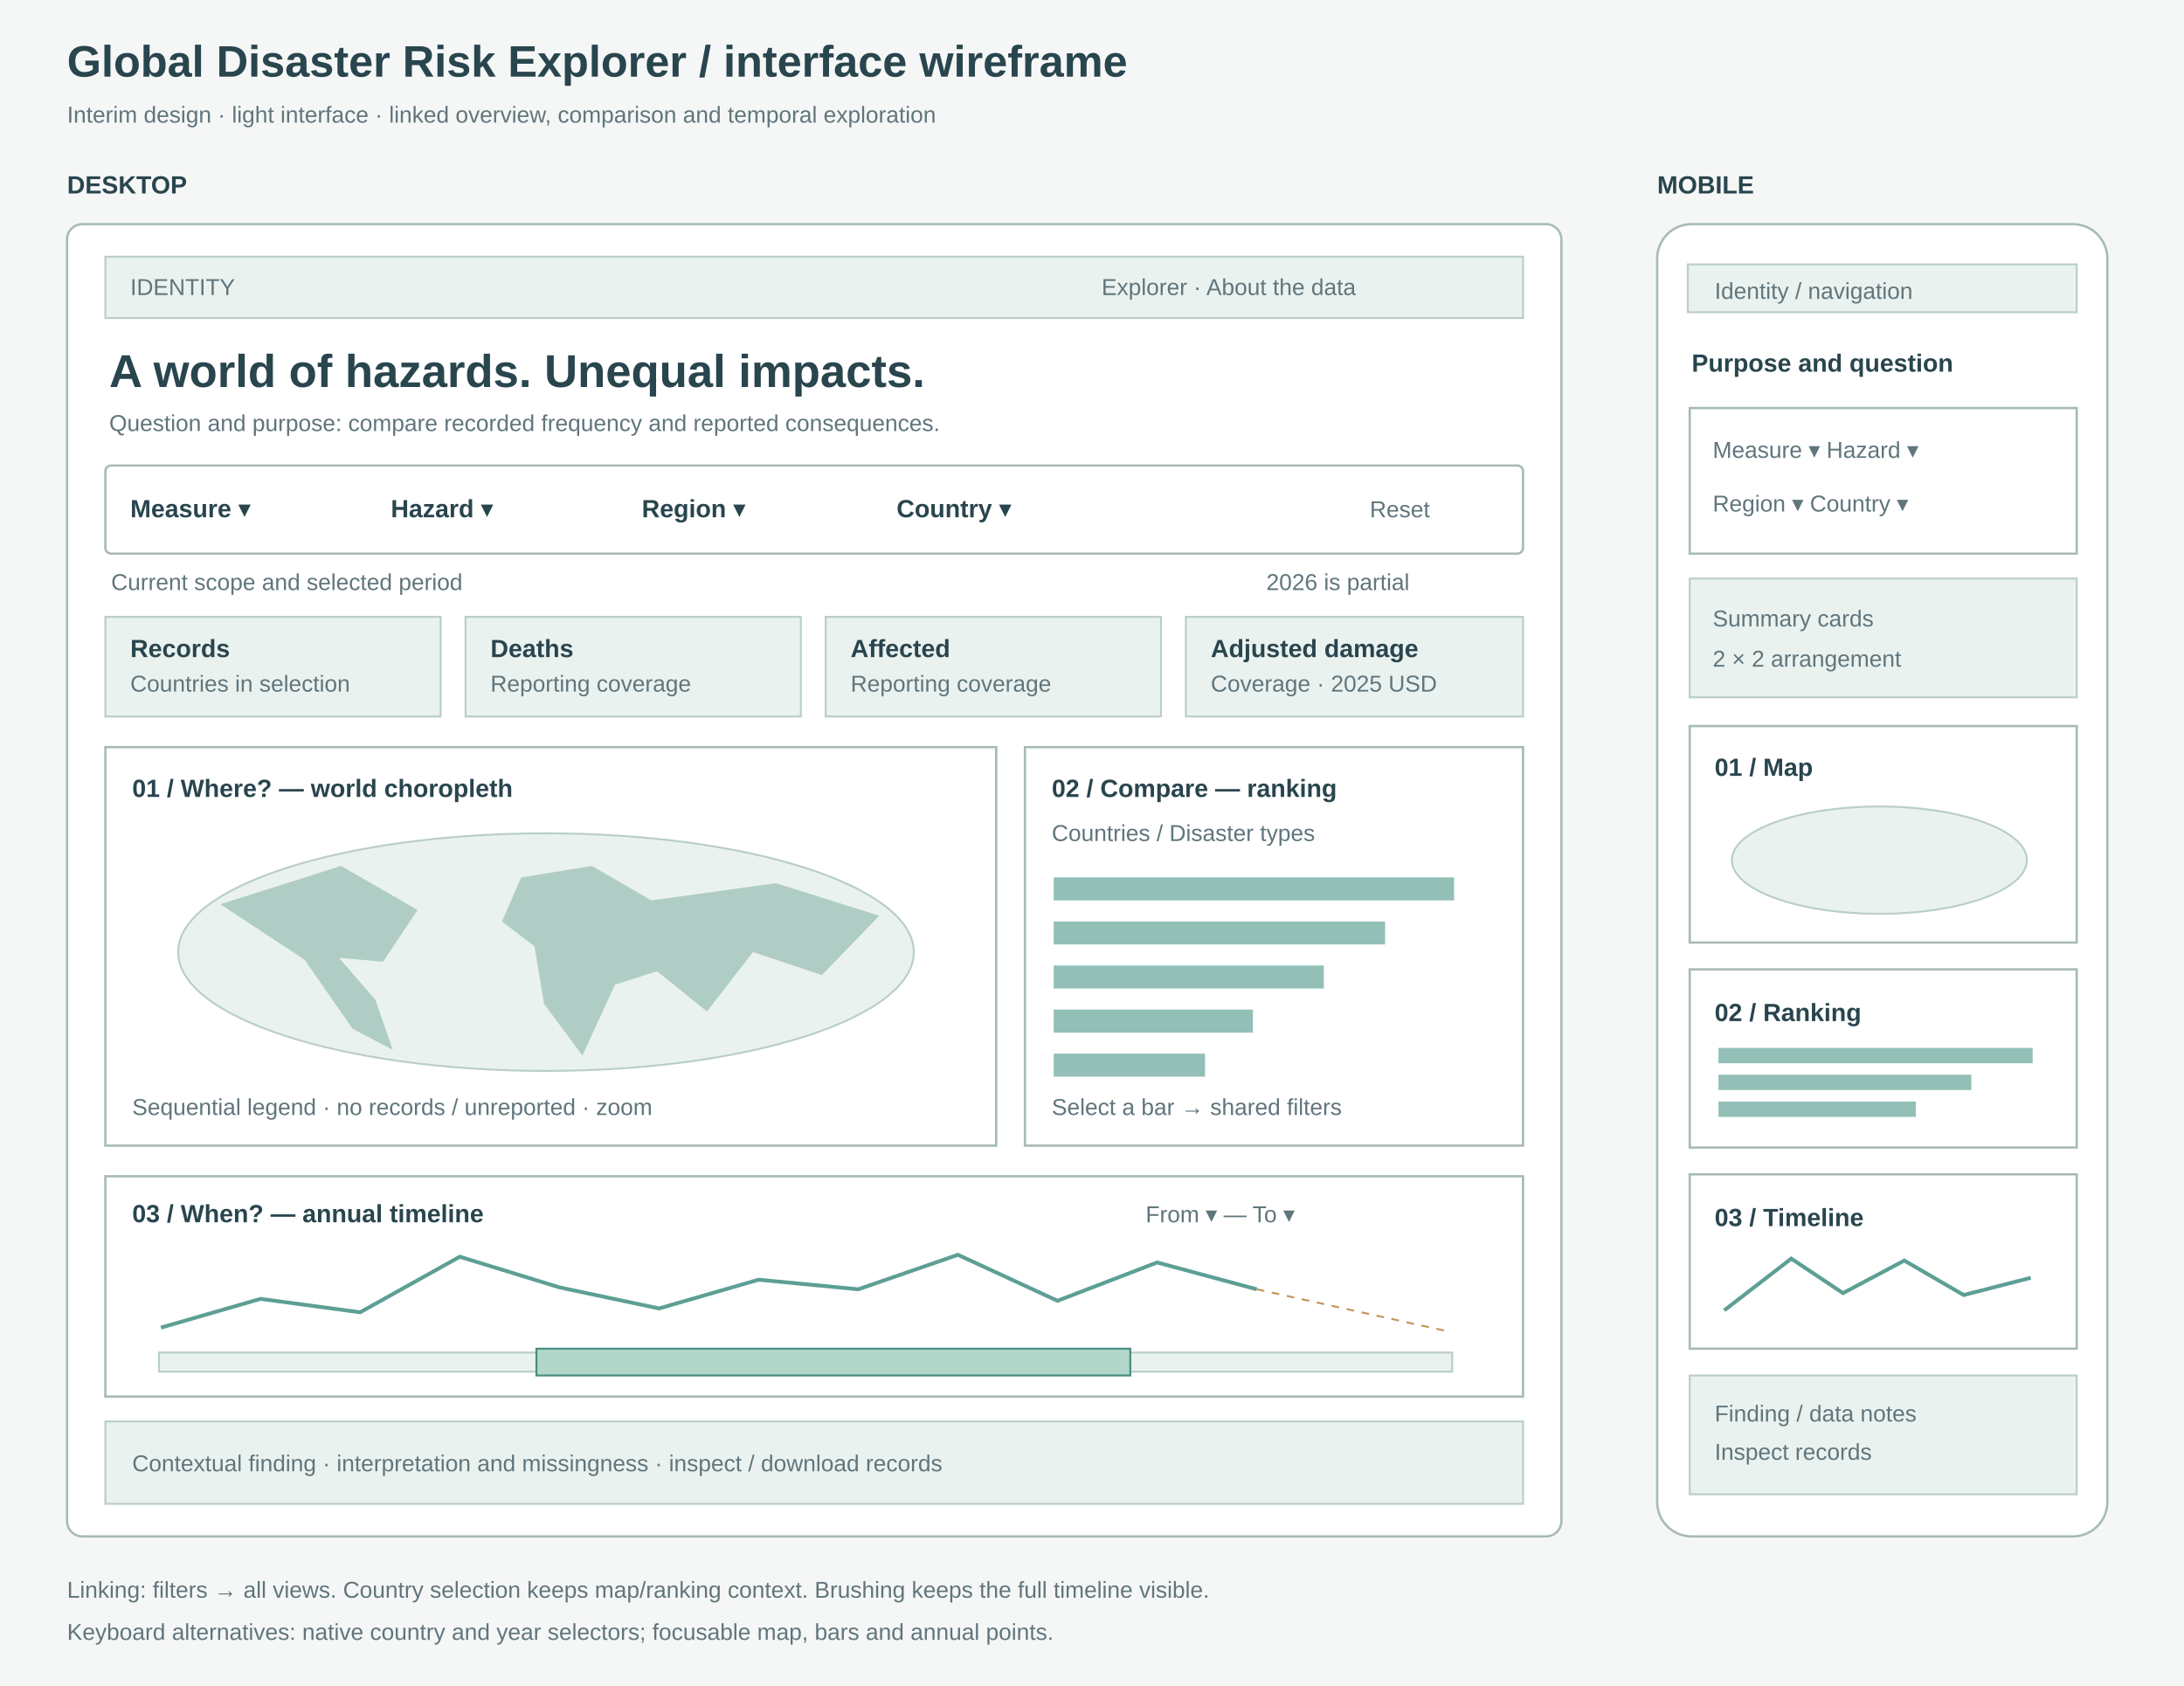
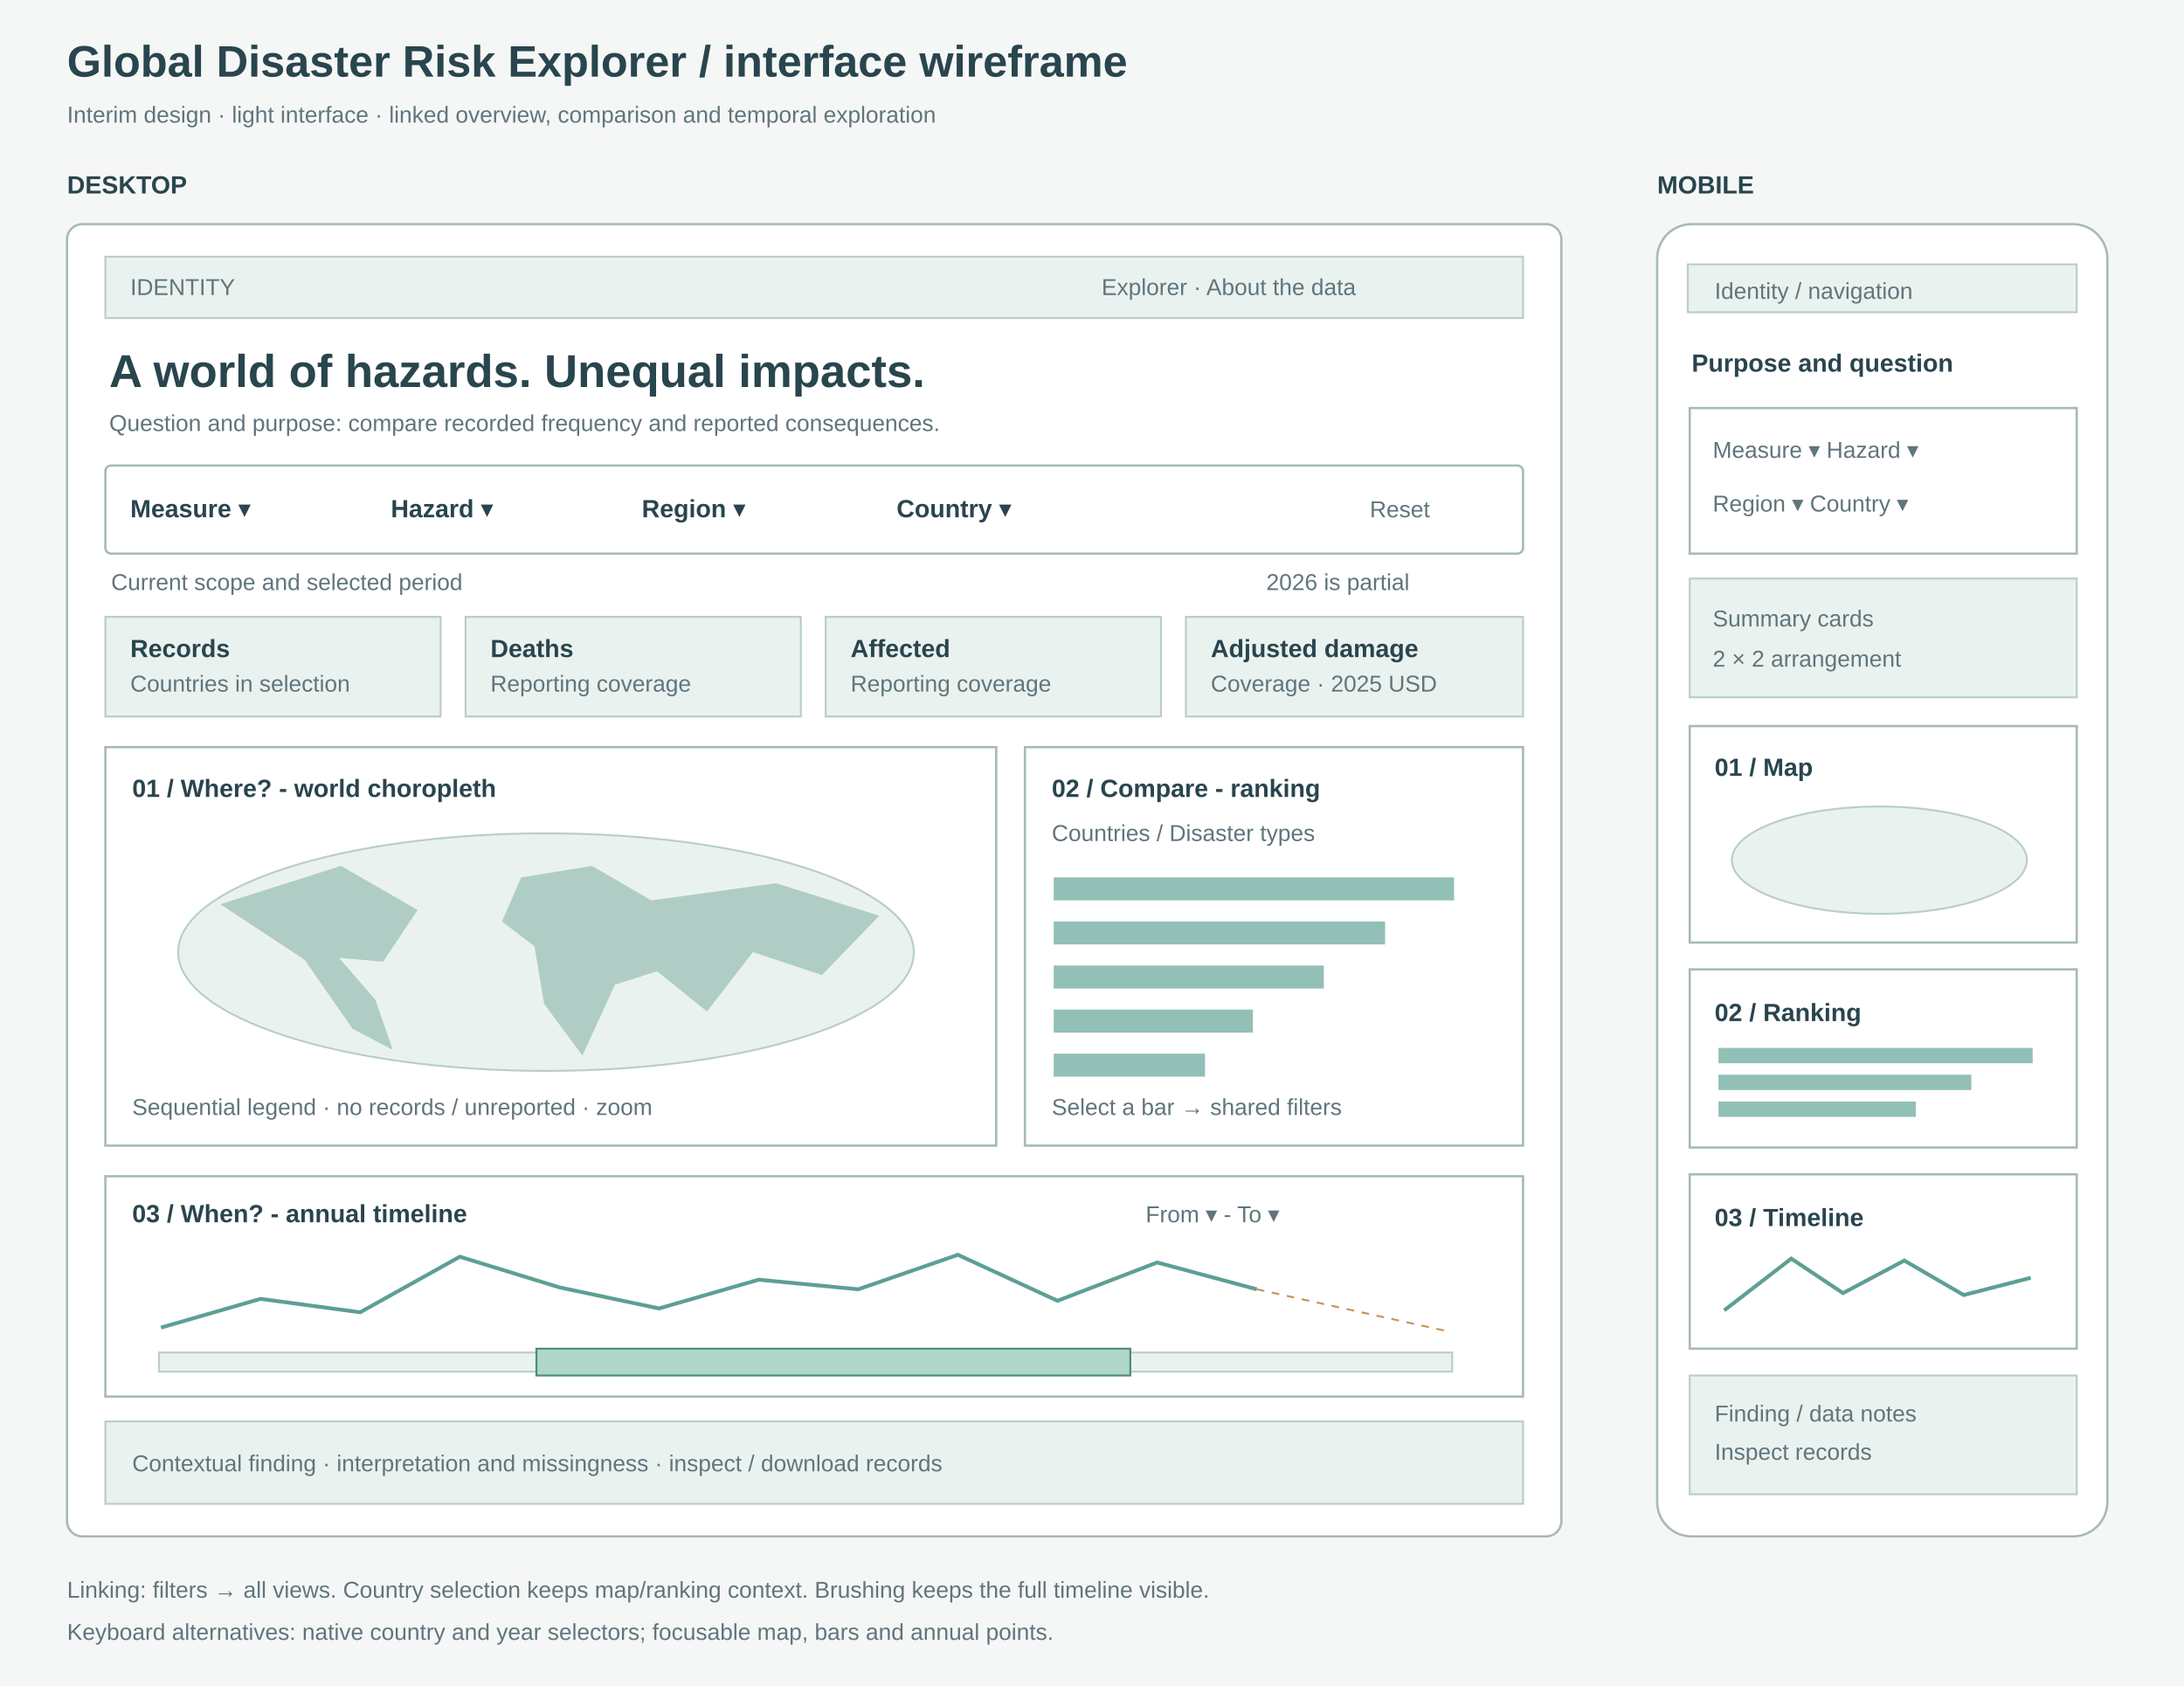
<svg xmlns="http://www.w3.org/2000/svg" width="1140" height="880" viewBox="0 0 1140 880" role="img" aria-labelledby="title desc">
  <defs>
    <style>text{font-family:Arial,sans-serif;fill:#29454e}.small{font-size:12px;fill:#60757c}.label{font-size:13px;font-weight:bold}.wire{fill:#fff;stroke:#a7bab8;stroke-width:1.2}.soft{fill:#eaf2ef;stroke:#b9cec6}.dash{fill:none;stroke:#9aaeb0;stroke-dasharray:5 4}</style>
  </defs>
  <rect width="1140" height="880" fill="#f5f7f6" />
  <text x="35" y="40" font-size="23" font-weight="bold">Global Disaster Risk Explorer / interface wireframe</text>
  <text x="35" y="64" class="small">Interim design · light interface · linked overview, comparison and temporal exploration</text>
  <text x="35" y="101" class="label">DESKTOP</text>
  <text x="865" y="101" class="label">MOBILE</text>
  <rect x="35" y="117" width="780" height="685" rx="8" class="wire" />
  <rect x="55" y="134" width="740" height="32" class="soft" />
  <text x="68" y="154" class="small">IDENTITY</text>
  <text x="575" y="154" class="small">Explorer · About the data</text>
  <text x="57" y="202" font-size="24" font-weight="bold">A world of hazards. Unequal impacts.</text>
  <text x="57" y="225" class="small">Question and purpose: compare recorded frequency and reported consequences.</text>
  <rect x="55" y="243" width="740" height="46" rx="3" class="wire" />
  <text x="68" y="270" class="label">Measure ▾</text>
  <text x="204" y="270" class="label">Hazard ▾</text>
  <text x="335" y="270" class="label">Region ▾</text>
  <text x="468" y="270" class="label">Country ▾</text>
  <text x="715" y="270" class="small">Reset</text>
  <text x="58" y="308" class="small">Current scope and selected period</text>
  <text x="661" y="308" class="small">2026 is partial</text>
  <g class="soft">
    <rect x="55" y="322" width="175" height="52" />
    <rect x="243" y="322" width="175" height="52" />
    <rect x="431" y="322" width="175" height="52" />
    <rect x="619" y="322" width="176" height="52" />
  </g>
  <text x="68" y="343" class="label">Records</text>
  <text x="68" y="361" class="small">Countries in selection</text>
  <text x="256" y="343" class="label">Deaths</text>
  <text x="256" y="361" class="small">Reporting coverage</text>
  <text x="444" y="343" class="label">Affected</text>
  <text x="444" y="361" class="small">Reporting coverage</text>
  <text x="632" y="343" class="label">Adjusted damage</text>
  <text x="632" y="361" class="small">Coverage · 2025 USD</text>
  <rect x="55" y="390" width="465" height="208" class="wire" />
-   <text x="69" y="416" class="label">01 / Where? — world choropleth</text>
+   <text x="69" y="416" class="label">01 / Where?  -  world choropleth</text>
  <ellipse cx="285" cy="497" rx="192" ry="62" class="soft" />
  <path d="M115 472 L178 452 218 475 200 502 177 500 196 522 205 548 184 537 159 501Z M272 458 L309 452 340 470 405 461 459 478 429 509 393 497 369 528 343 507 321 514 304 551 284 524 279 494 262 481Z" fill="#b0cdc5" />
  <text x="69" y="582" class="small">Sequential legend · no records / unreported · zoom</text>
  <rect x="535" y="390" width="260" height="208" class="wire" />
-   <text x="549" y="416" class="label">02 / Compare — ranking</text>
+   <text x="549" y="416" class="label">02 / Compare  -  ranking</text>
  <text x="549" y="439" class="small">Countries / Disaster types</text>
  <g fill="#92bfb6">
    <rect x="550" y="458" width="209" height="12" />
    <rect x="550" y="481" width="173" height="12" />
    <rect x="550" y="504" width="141" height="12" />
    <rect x="550" y="527" width="104" height="12" />
    <rect x="550" y="550" width="79" height="12" />
  </g>
  <text x="549" y="582" class="small">Select a bar → shared filters</text>
  <rect x="55" y="614" width="740" height="115" class="wire" />
-   <text x="69" y="638" class="label">03 / When? — annual timeline</text>
-   <text x="598" y="638" class="small">From ▾ — To ▾</text>
+   <text x="69" y="638" class="label">03 / When?  -  annual timeline</text>
+   <text x="598" y="638" class="small">From ▾  -  To ▾</text>
  <path d="M84 693 L136 678 188 685 240 656 292 672 344 683 396 668 448 673 500 655 552 679 604 659 656 673" fill="none" stroke="#5d9f95" stroke-width="2" />
  <path d="M656 673 L756 695" fill="none" stroke="#c39559" stroke-dasharray="4 4" />
  <rect x="83" y="706" width="675" height="10" class="soft" />
  <rect x="280" y="704" width="310" height="14" fill="#b0d7c9" stroke="#4b8b80" />
  <rect x="55" y="742" width="740" height="43" class="soft" />
  <text x="69" y="768" class="small">Contextual finding · interpretation and missingness · inspect / download records</text>
  <rect x="865" y="117" width="235" height="685" rx="18" class="wire" />
  <rect x="881" y="138" width="203" height="25" class="soft" />
  <text x="895" y="156" class="small">Identity / navigation</text>
  <text x="883" y="194" class="label">Purpose and question</text>
  <rect x="882" y="213" width="202" height="76" class="wire" />
  <text x="894" y="239" class="small">Measure ▾     Hazard ▾</text>
  <text x="894" y="267" class="small">Region ▾       Country ▾</text>
  <rect x="882" y="302" width="202" height="62" class="soft" />
  <text x="894" y="327" class="small">Summary cards</text>
  <text x="894" y="348" class="small">2 × 2 arrangement</text>
  <rect x="882" y="379" width="202" height="113" class="wire" />
  <text x="895" y="405" class="label">01 / Map</text>
  <ellipse cx="981" cy="449" rx="77" ry="28" class="soft" />
  <rect x="882" y="506" width="202" height="93" class="wire" />
  <text x="895" y="533" class="label">02 / Ranking</text>
  <path d="M897 551H1061 M897 565H1029 M897 579H1000" stroke="#92bfb6" stroke-width="8" />
  <rect x="882" y="613" width="202" height="91" class="wire" />
  <text x="895" y="640" class="label">03 / Timeline</text>
  <path d="M900 684L935 657 962 675 994 658 1025 676 1060 667" fill="none" stroke="#5d9f95" stroke-width="2" />
  <rect x="882" y="718" width="202" height="62" class="soft" />
  <text x="895" y="742" class="small">Finding / data notes</text>
  <text x="895" y="762" class="small">Inspect records</text>
  <text x="35" y="834" class="small">Linking: filters → all views. Country selection keeps map/ranking context. Brushing keeps the full timeline visible.</text>
  <text x="35" y="856" class="small">Keyboard alternatives: native country and year selectors; focusable map, bars and annual points.</text>
</svg>
